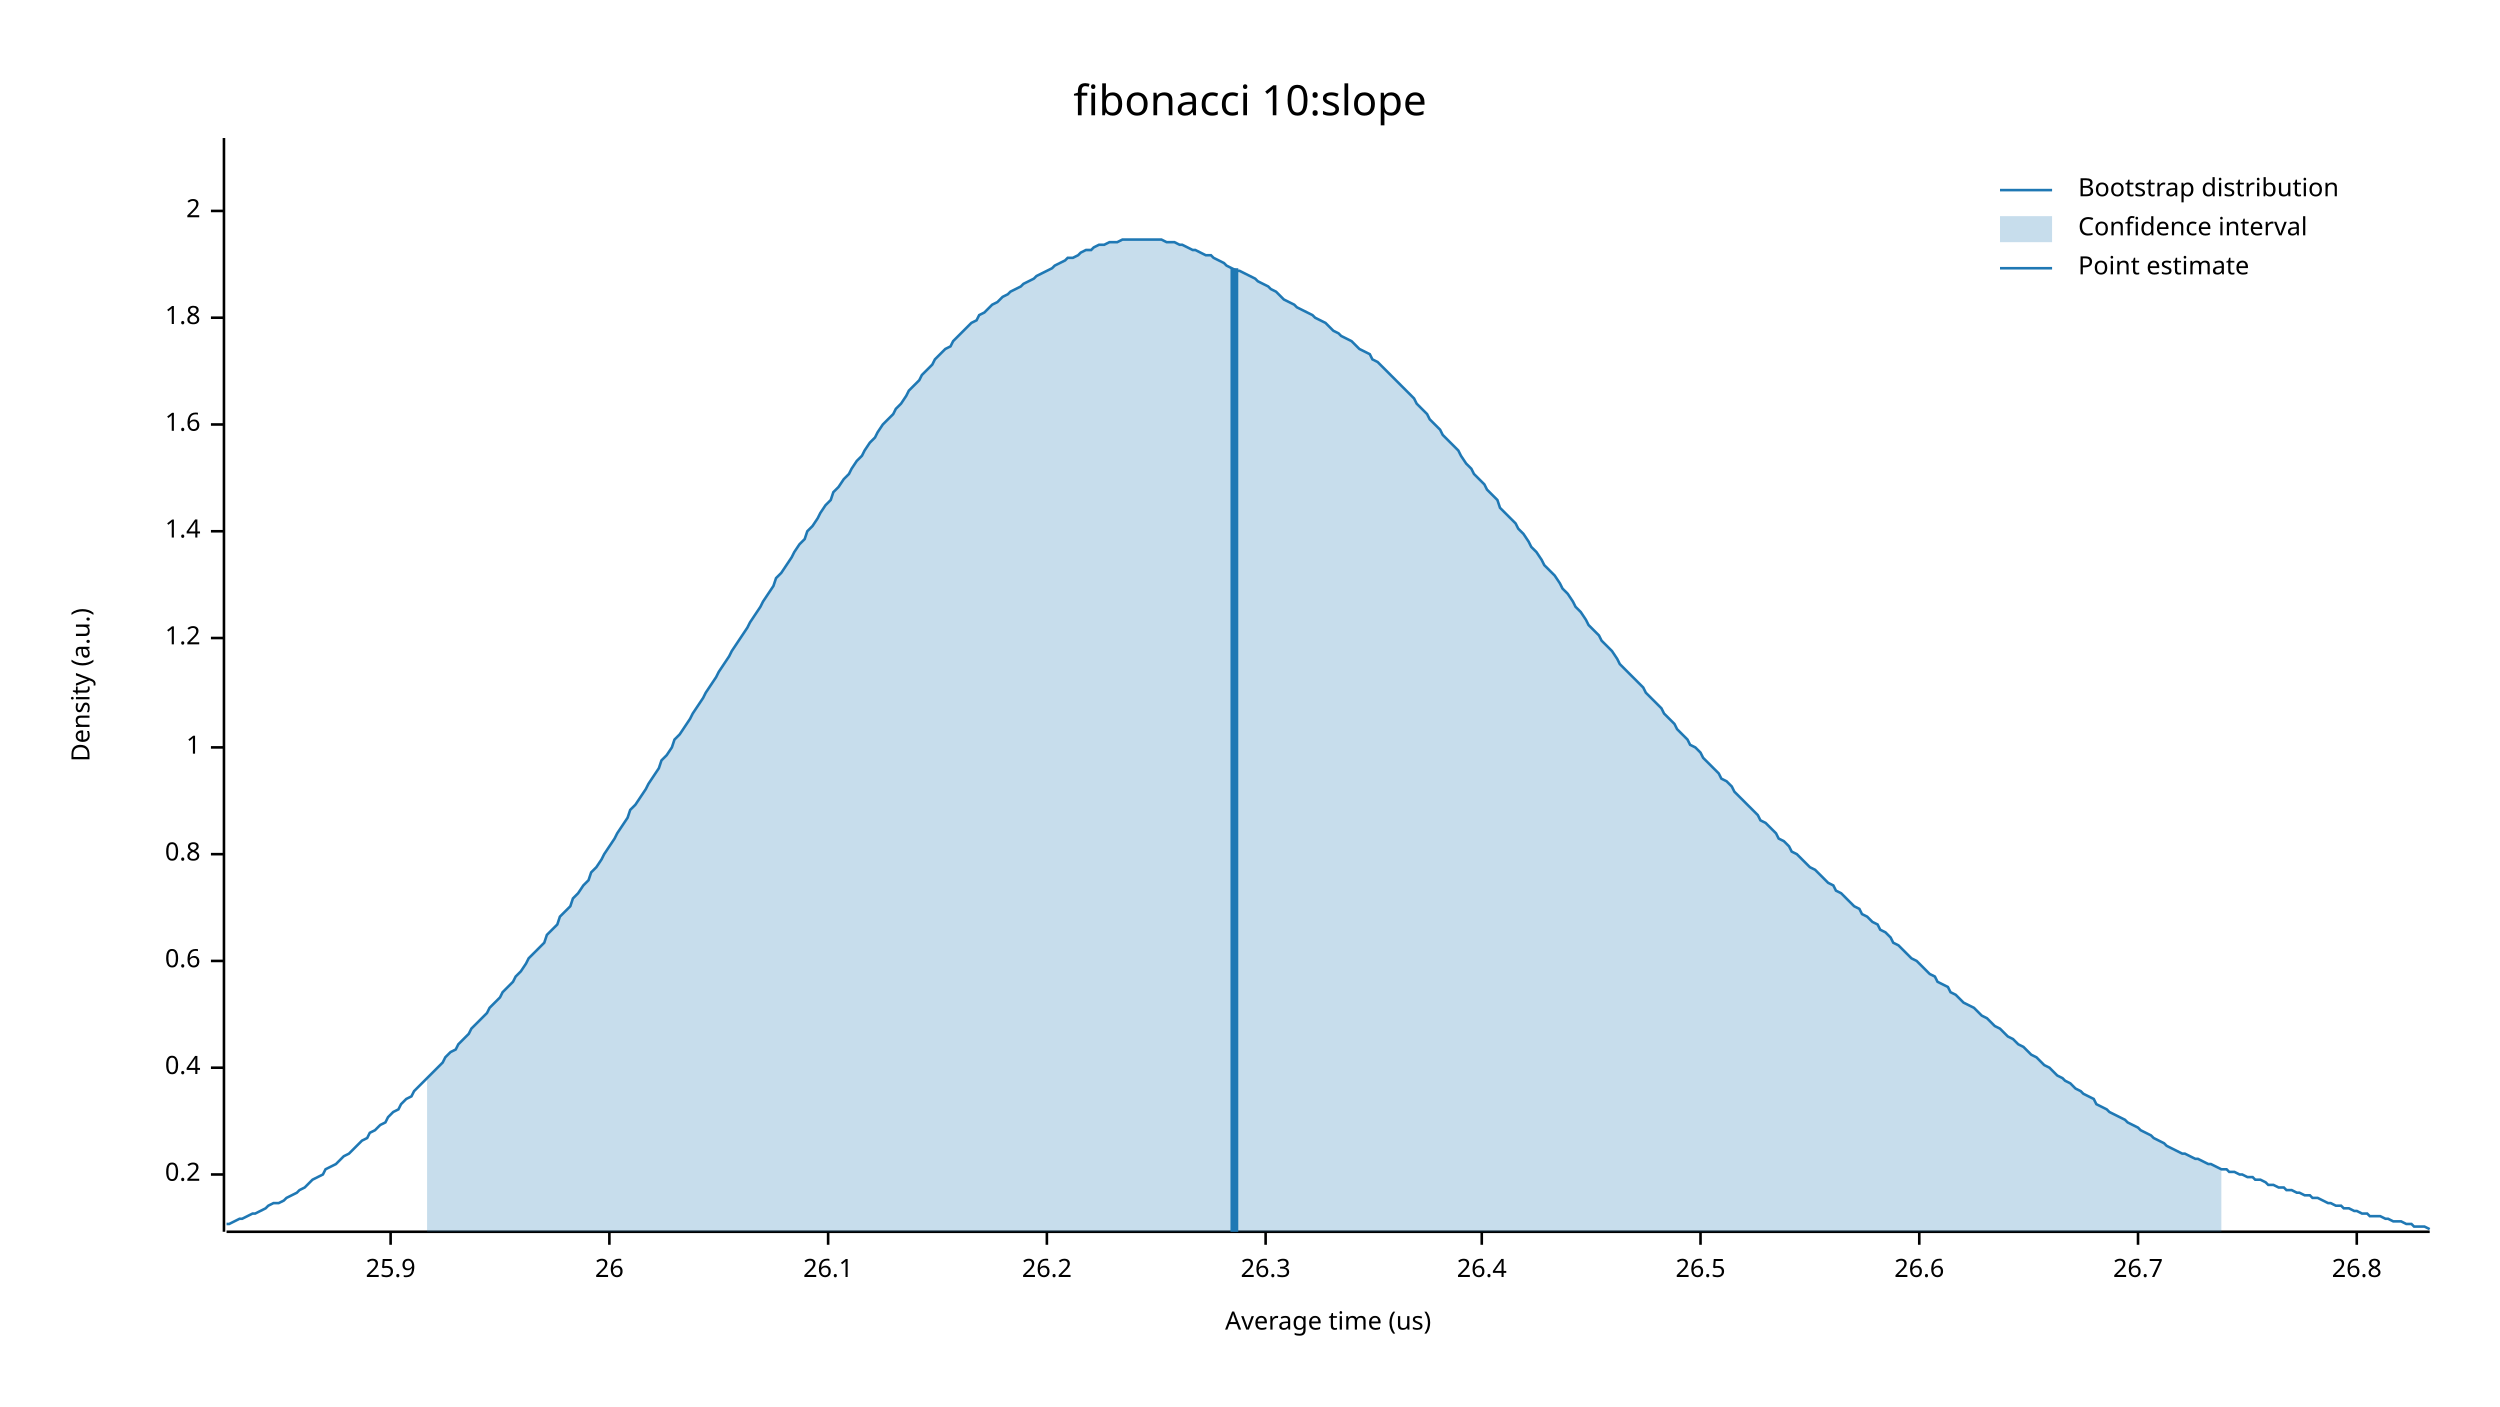
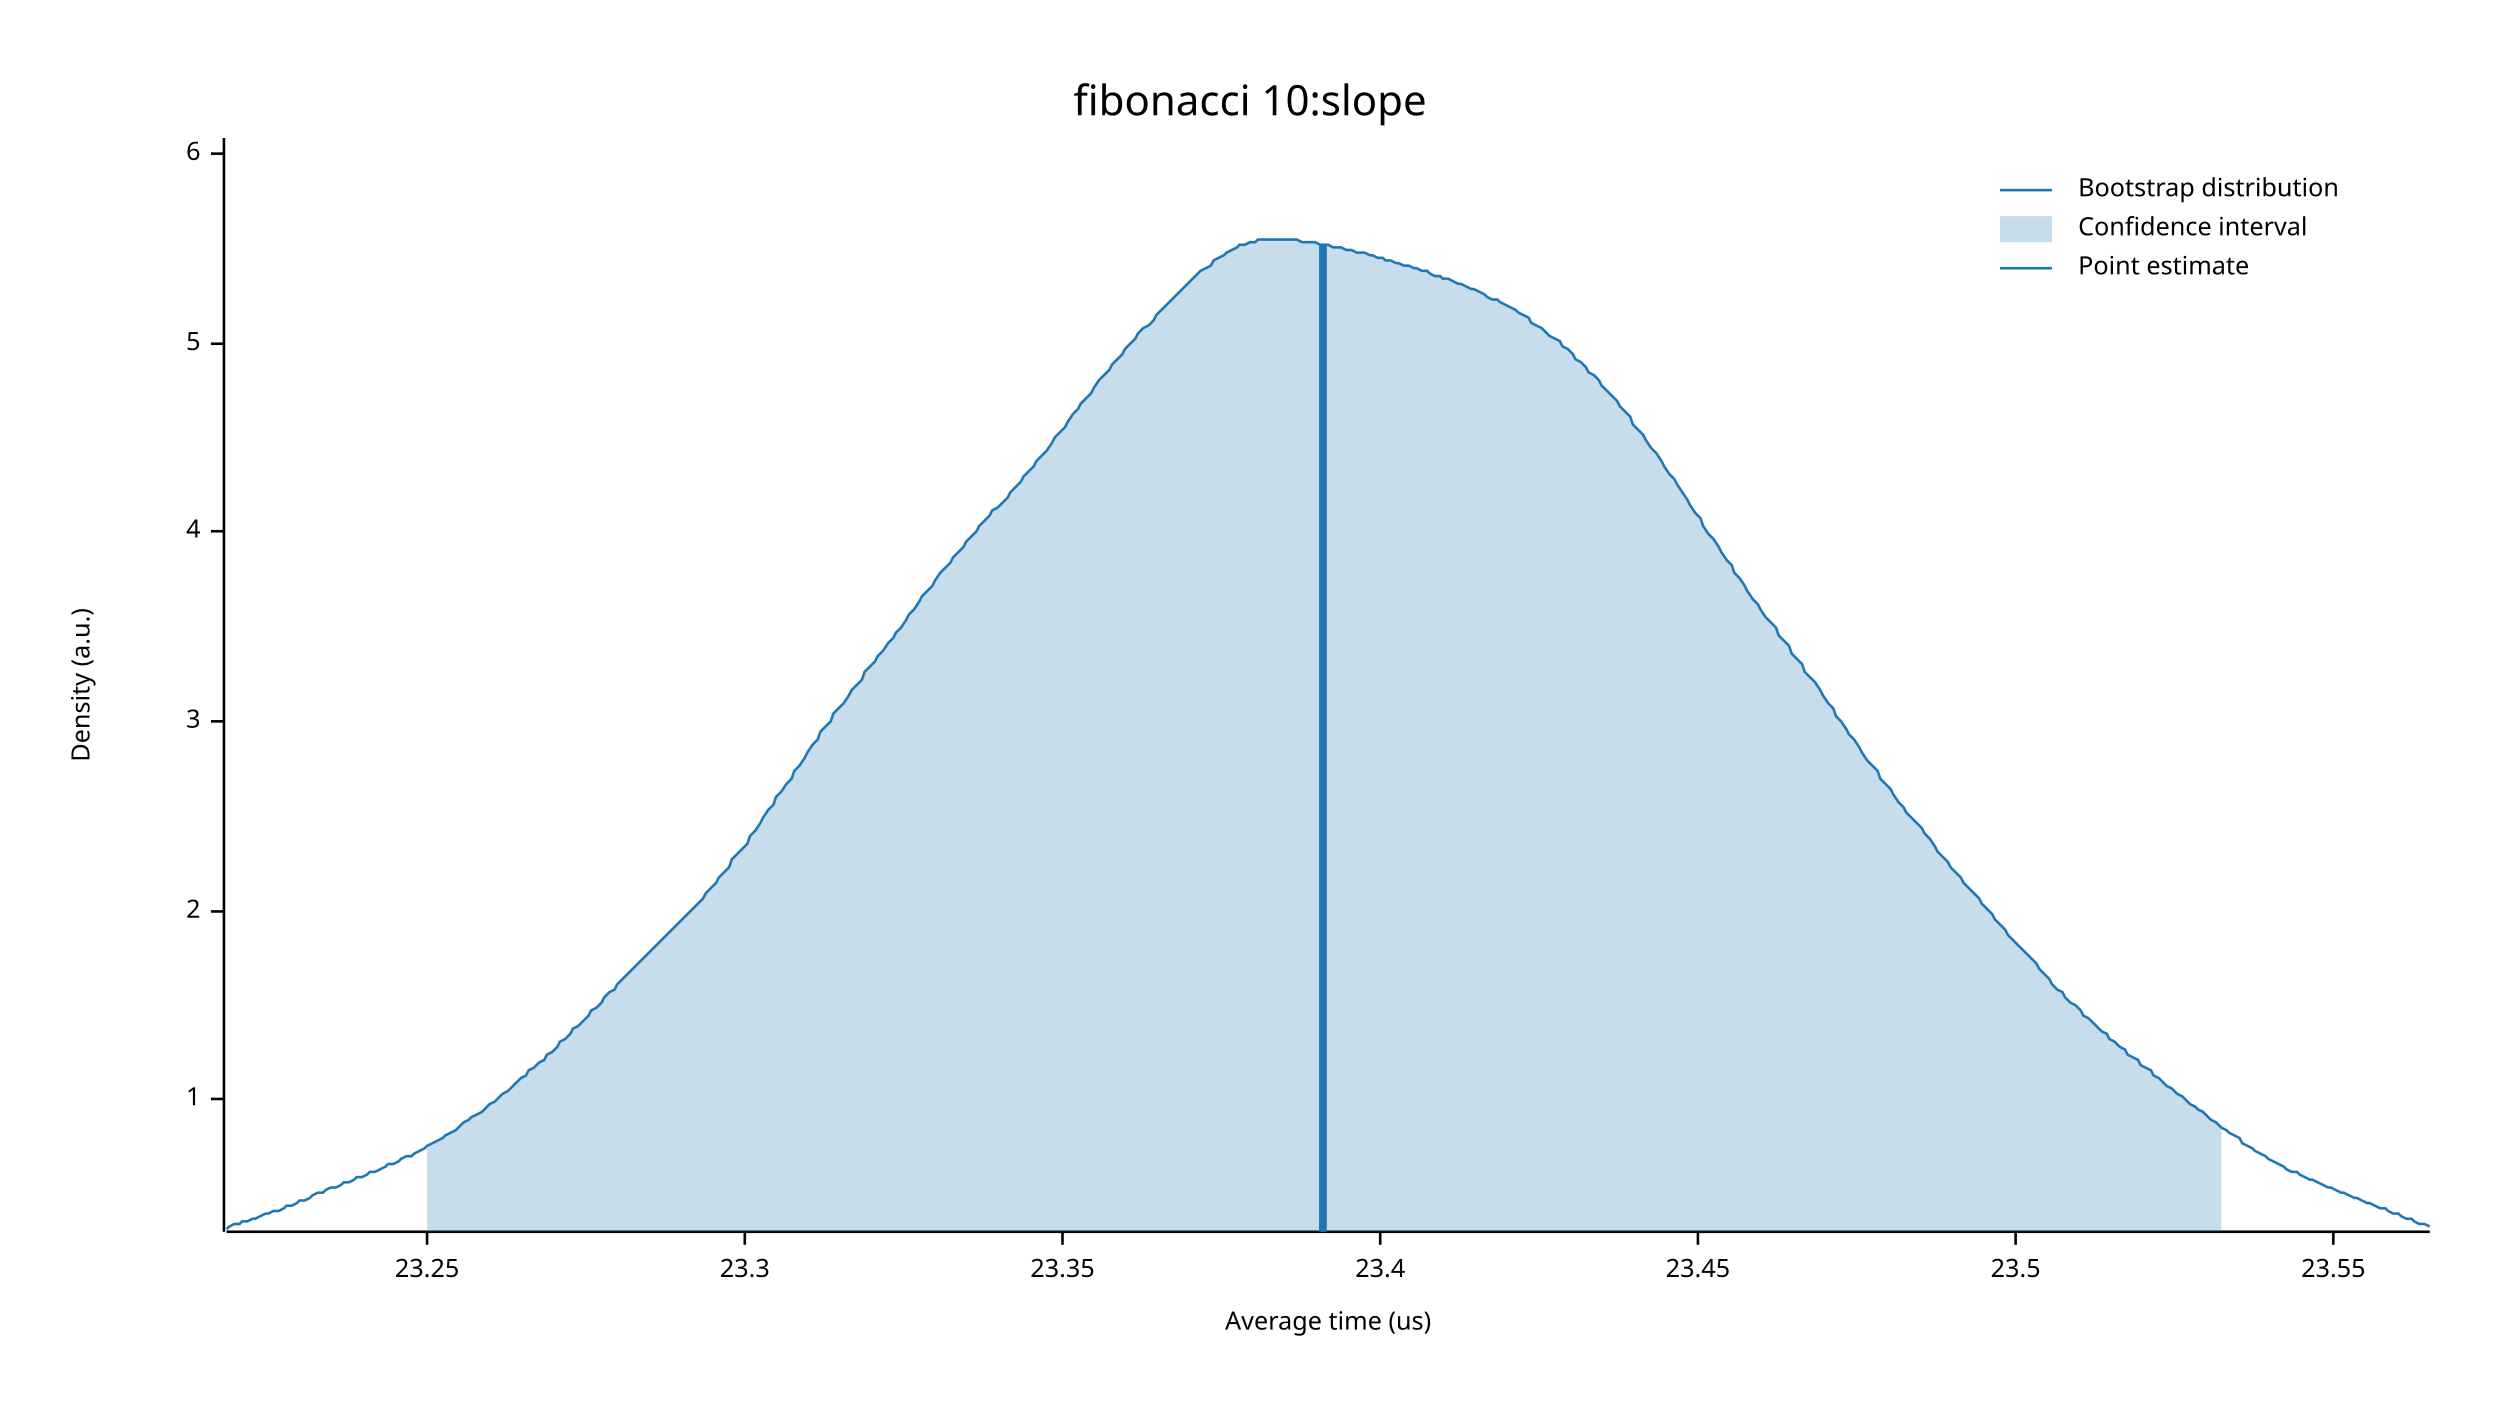
<svg xmlns="http://www.w3.org/2000/svg" width="960" height="540">
  <text x="480" y="32" dy="0.76em" text-anchor="middle" font-family="sans-serif" font-size="16.129" opacity="1" fill="#000000">
fibonacci 10:slope
</text>
  <text x="27" y="263" dy="0.76em" text-anchor="middle" font-family="sans-serif" font-size="9.677" opacity="1" fill="#000000" transform="rotate(270, 27, 263)">
Density (a.u.)
</text>
  <text x="510" y="513" dy="-0.5ex" text-anchor="middle" font-family="sans-serif" font-size="9.677" opacity="1" fill="#000000">
Average time (us)
</text>
  <polyline fill="none" opacity="1" stroke="#000000" stroke-width="1" points="86,53 86,473 " />
-   <text x="77" y="451" dy="0.5ex" text-anchor="end" font-family="sans-serif" font-size="9.677" opacity="1" fill="#000000">
- 0.2
- </text>
-   <polyline fill="none" opacity="1" stroke="#000000" stroke-width="1" points="81,451 86,451 " />
-   <text x="77" y="410" dy="0.5ex" text-anchor="end" font-family="sans-serif" font-size="9.677" opacity="1" fill="#000000">
- 0.4
- </text>
-   <polyline fill="none" opacity="1" stroke="#000000" stroke-width="1" points="81,410 86,410 " />
-   <text x="77" y="369" dy="0.5ex" text-anchor="end" font-family="sans-serif" font-size="9.677" opacity="1" fill="#000000">
- 0.6
- </text>
-   <polyline fill="none" opacity="1" stroke="#000000" stroke-width="1" points="81,369 86,369 " />
-   <text x="77" y="328" dy="0.5ex" text-anchor="end" font-family="sans-serif" font-size="9.677" opacity="1" fill="#000000">
- 0.8
- </text>
-   <polyline fill="none" opacity="1" stroke="#000000" stroke-width="1" points="81,328 86,328 " />
-   <text x="77" y="287" dy="0.5ex" text-anchor="end" font-family="sans-serif" font-size="9.677" opacity="1" fill="#000000">
+   <text x="77" y="422" dy="0.5ex" text-anchor="end" font-family="sans-serif" font-size="9.677" opacity="1" fill="#000000">
1
</text>
-   <polyline fill="none" opacity="1" stroke="#000000" stroke-width="1" points="81,287 86,287 " />
-   <text x="77" y="245" dy="0.5ex" text-anchor="end" font-family="sans-serif" font-size="9.677" opacity="1" fill="#000000">
- 1.2
+   <polyline fill="none" opacity="1" stroke="#000000" stroke-width="1" points="81,422 86,422 " />
+   <text x="77" y="350" dy="0.5ex" text-anchor="end" font-family="sans-serif" font-size="9.677" opacity="1" fill="#000000">
+ 2
</text>
-   <polyline fill="none" opacity="1" stroke="#000000" stroke-width="1" points="81,245 86,245 " />
+   <polyline fill="none" opacity="1" stroke="#000000" stroke-width="1" points="81,350 86,350 " />
+   <text x="77" y="277" dy="0.5ex" text-anchor="end" font-family="sans-serif" font-size="9.677" opacity="1" fill="#000000">
+ 3
+ </text>
+   <polyline fill="none" opacity="1" stroke="#000000" stroke-width="1" points="81,277 86,277 " />
  <text x="77" y="204" dy="0.5ex" text-anchor="end" font-family="sans-serif" font-size="9.677" opacity="1" fill="#000000">
- 1.4
+ 4
</text>
  <polyline fill="none" opacity="1" stroke="#000000" stroke-width="1" points="81,204 86,204 " />
-   <text x="77" y="163" dy="0.5ex" text-anchor="end" font-family="sans-serif" font-size="9.677" opacity="1" fill="#000000">
- 1.6
+   <text x="77" y="132" dy="0.5ex" text-anchor="end" font-family="sans-serif" font-size="9.677" opacity="1" fill="#000000">
+ 5
</text>
-   <polyline fill="none" opacity="1" stroke="#000000" stroke-width="1" points="81,163 86,163 " />
-   <text x="77" y="122" dy="0.5ex" text-anchor="end" font-family="sans-serif" font-size="9.677" opacity="1" fill="#000000">
- 1.8
+   <polyline fill="none" opacity="1" stroke="#000000" stroke-width="1" points="81,132 86,132 " />
+   <text x="77" y="59" dy="0.5ex" text-anchor="end" font-family="sans-serif" font-size="9.677" opacity="1" fill="#000000">
+ 6
</text>
-   <polyline fill="none" opacity="1" stroke="#000000" stroke-width="1" points="81,122 86,122 " />
-   <text x="77" y="81" dy="0.5ex" text-anchor="end" font-family="sans-serif" font-size="9.677" opacity="1" fill="#000000">
- 2
+   <polyline fill="none" opacity="1" stroke="#000000" stroke-width="1" points="81,59 86,59 " />
+   <polyline fill="none" opacity="1" stroke="#000000" stroke-width="1" points="87,473 933,473 " />
+   <text x="164" y="483" dy="0.76em" text-anchor="middle" font-family="sans-serif" font-size="9.677" opacity="1" fill="#000000">
+ 23.25
</text>
-   <polyline fill="none" opacity="1" stroke="#000000" stroke-width="1" points="81,81 86,81 " />
-   <polyline fill="none" opacity="1" stroke="#000000" stroke-width="1" points="87,473 933,473 " />
-   <text x="150" y="483" dy="0.76em" text-anchor="middle" font-family="sans-serif" font-size="9.677" opacity="1" fill="#000000">
- 25.9
+   <polyline fill="none" opacity="1" stroke="#000000" stroke-width="1" points="164,473 164,478 " />
+   <text x="286" y="483" dy="0.76em" text-anchor="middle" font-family="sans-serif" font-size="9.677" opacity="1" fill="#000000">
+ 23.3
</text>
-   <polyline fill="none" opacity="1" stroke="#000000" stroke-width="1" points="150,473 150,478 " />
-   <text x="234" y="483" dy="0.76em" text-anchor="middle" font-family="sans-serif" font-size="9.677" opacity="1" fill="#000000">
- 26
+   <polyline fill="none" opacity="1" stroke="#000000" stroke-width="1" points="286,473 286,478 " />
+   <text x="408" y="483" dy="0.76em" text-anchor="middle" font-family="sans-serif" font-size="9.677" opacity="1" fill="#000000">
+ 23.35
</text>
-   <polyline fill="none" opacity="1" stroke="#000000" stroke-width="1" points="234,473 234,478 " />
-   <text x="318" y="483" dy="0.76em" text-anchor="middle" font-family="sans-serif" font-size="9.677" opacity="1" fill="#000000">
- 26.1
+   <polyline fill="none" opacity="1" stroke="#000000" stroke-width="1" points="408,473 408,478 " />
+   <text x="530" y="483" dy="0.76em" text-anchor="middle" font-family="sans-serif" font-size="9.677" opacity="1" fill="#000000">
+ 23.4
</text>
-   <polyline fill="none" opacity="1" stroke="#000000" stroke-width="1" points="318,473 318,478 " />
-   <text x="402" y="483" dy="0.76em" text-anchor="middle" font-family="sans-serif" font-size="9.677" opacity="1" fill="#000000">
- 26.2
+   <polyline fill="none" opacity="1" stroke="#000000" stroke-width="1" points="530,473 530,478 " />
+   <text x="652" y="483" dy="0.76em" text-anchor="middle" font-family="sans-serif" font-size="9.677" opacity="1" fill="#000000">
+ 23.45
</text>
-   <polyline fill="none" opacity="1" stroke="#000000" stroke-width="1" points="402,473 402,478 " />
-   <text x="486" y="483" dy="0.76em" text-anchor="middle" font-family="sans-serif" font-size="9.677" opacity="1" fill="#000000">
- 26.3
+   <polyline fill="none" opacity="1" stroke="#000000" stroke-width="1" points="652,473 652,478 " />
+   <text x="774" y="483" dy="0.76em" text-anchor="middle" font-family="sans-serif" font-size="9.677" opacity="1" fill="#000000">
+ 23.5
</text>
-   <polyline fill="none" opacity="1" stroke="#000000" stroke-width="1" points="486,473 486,478 " />
-   <text x="569" y="483" dy="0.76em" text-anchor="middle" font-family="sans-serif" font-size="9.677" opacity="1" fill="#000000">
- 26.4
+   <polyline fill="none" opacity="1" stroke="#000000" stroke-width="1" points="774,473 774,478 " />
+   <text x="896" y="483" dy="0.76em" text-anchor="middle" font-family="sans-serif" font-size="9.677" opacity="1" fill="#000000">
+ 23.55
</text>
-   <polyline fill="none" opacity="1" stroke="#000000" stroke-width="1" points="569,473 569,478 " />
-   <text x="653" y="483" dy="0.76em" text-anchor="middle" font-family="sans-serif" font-size="9.677" opacity="1" fill="#000000">
- 26.5
- </text>
-   <polyline fill="none" opacity="1" stroke="#000000" stroke-width="1" points="653,473 653,478 " />
-   <text x="737" y="483" dy="0.76em" text-anchor="middle" font-family="sans-serif" font-size="9.677" opacity="1" fill="#000000">
- 26.6
- </text>
-   <polyline fill="none" opacity="1" stroke="#000000" stroke-width="1" points="737,473 737,478 " />
-   <text x="821" y="483" dy="0.76em" text-anchor="middle" font-family="sans-serif" font-size="9.677" opacity="1" fill="#000000">
- 26.7
- </text>
-   <polyline fill="none" opacity="1" stroke="#000000" stroke-width="1" points="821,473 821,478 " />
-   <text x="905" y="483" dy="0.76em" text-anchor="middle" font-family="sans-serif" font-size="9.677" opacity="1" fill="#000000">
- 26.8
- </text>
-   <polyline fill="none" opacity="1" stroke="#000000" stroke-width="1" points="905,473 905,478 " />
-   <polyline fill="none" opacity="1" stroke="#1F78B4" stroke-width="1" points="87,470 88,470 90,469 92,468 93,468 95,467 97,466 98,466 100,465 102,464 103,463 105,462 107,462 109,461 110,460 112,459 114,458 115,457 117,456 119,454 120,453 122,452 124,451 125,449 127,448 129,447 131,445 132,444 134,443 136,441 137,440 139,438 141,437 142,435 144,434 146,432 148,431 149,429 151,427 153,426 154,424 156,422 158,421 159,419 161,417 163,415 164,414 166,412 168,410 170,408 171,406 173,404 175,403 176,401 178,399 180,397 181,395 183,393 185,391 187,389 188,387 190,385 192,383 193,381 195,379 197,377 198,375 200,373 202,370 203,368 205,366 207,364 209,362 210,359 212,357 214,355 215,352 217,350 219,348 220,345 222,343 224,340 226,338 227,335 229,333 231,330 232,328 234,325 236,322 237,320 239,317 241,314 242,311 244,309 246,306 248,303 249,301 251,298 253,295 254,292 256,290 258,287 259,284 261,282 263,279 265,276 266,274 268,271 270,268 271,266 273,263 275,260 276,258 278,255 280,252 281,250 283,247 285,244 287,241 288,239 290,236 292,233 293,231 295,228 297,225 298,222 300,220 302,217 304,214 305,212 307,209 309,207 310,204 312,202 314,199 315,197 317,194 319,192 320,189 322,187 324,184 326,182 327,180 329,177 331,175 332,173 334,170 336,168 337,166 339,163 341,161 343,159 344,157 346,155 348,152 349,150 351,148 353,146 354,144 356,142 358,140 359,138 361,136 363,134 365,133 366,131 368,129 370,127 371,126 373,124 375,123 376,121 378,120 380,118 381,117 383,116 385,114 387,113 388,112 390,111 392,110 393,109 395,108 397,107 398,106 400,105 402,104 404,103 405,102 407,101 409,100 410,99 412,99 414,98 415,97 417,96 419,96 420,95 422,94 424,94 426,93 427,93 429,93 431,92 432,92 434,92 436,92 437,92 439,92 441,92 443,92 444,92 446,92 448,93 449,93 451,93 453,94 454,94 456,95 458,96 459,96 461,97 463,98 465,98 466,99 468,100 470,101 471,102 473,103 475,104 476,104 478,105 480,106 482,107 483,108 485,109 487,110 488,111 490,112 492,114 493,115 495,116 497,117 498,118 500,119 502,120 504,121 505,122 507,123 509,124 510,125 512,127 514,128 515,129 517,130 519,131 521,133 522,134 524,135 526,136 527,138 529,139 531,141 532,142 534,144 536,146 537,147 539,149 541,151 543,153 544,155 546,157 548,159 549,161 551,163 553,165 554,167 556,169 558,171 560,173 561,175 563,178 565,180 566,182 568,184 570,186 571,188 573,190 575,192 576,195 578,197 580,199 582,201 583,203 585,205 587,208 588,210 590,212 592,215 593,217 595,219 597,221 599,224 600,226 602,228 604,231 605,233 607,235 609,238 610,240 612,242 614,244 615,246 617,248 619,250 621,253 622,255 624,257 626,259 627,260 629,262 631,264 632,266 634,268 636,270 638,272 639,274 641,276 643,278 644,280 646,282 648,284 649,286 651,287 653,289 654,291 656,293 658,295 660,297 661,299 663,300 665,302 666,304 668,306 670,308 671,309 673,311 675,313 676,315 678,316 680,318 682,320 683,322 685,323 687,325 688,327 690,328 692,330 693,331 695,333 697,334 699,336 700,337 702,339 704,340 705,342 707,343 709,345 710,346 712,348 714,349 715,351 717,352 719,354 721,355 722,357 724,358 726,360 727,362 729,363 731,365 732,366 734,368 736,369 738,371 739,372 741,374 743,375 744,377 746,378 748,379 749,381 751,382 753,384 754,385 756,386 758,387 760,389 761,390 763,391 765,393 766,394 768,395 770,397 771,398 773,399 775,401 777,402 778,403 780,405 782,406 783,407 785,409 787,410 788,411 790,413 792,414 793,415 795,416 797,418 799,419 800,420 802,421 804,422 805,424 807,425 809,426 810,427 812,428 814,429 816,430 817,431 819,432 821,433 822,434 824,435 826,436 827,437 829,438 831,439 832,440 834,441 836,442 838,443 839,443 841,444 843,445 844,445 846,446 848,447 849,447 851,448 853,449 855,449 856,450 858,450 860,451 861,451 863,452 865,452 866,453 868,453 870,454 871,455 873,455 875,456 877,456 878,457 880,457 882,458 883,458 885,459 887,459 888,460 890,460 892,461 894,462 895,462 897,463 899,463 900,464 902,464 904,465 905,465 907,466 909,466 910,467 912,467 914,467 916,468 917,468 919,469 921,469 922,469 924,470 926,470 927,471 929,471 931,471 933,472 " />
-   <polygon opacity="0.25" fill="#1F78B4" points="164,414 166,412 168,410 170,408 171,406 173,404 175,403 176,401 178,399 180,397 181,395 183,393 185,391 187,389 188,387 190,385 192,383 193,381 195,379 197,377 198,375 200,373 202,370 203,368 205,366 207,364 209,362 210,359 212,357 214,355 215,352 217,350 219,348 220,345 222,343 224,340 226,338 227,335 229,333 231,330 232,328 234,325 236,322 237,320 239,317 241,314 242,311 244,309 246,306 248,303 249,301 251,298 253,295 254,292 256,290 258,287 259,284 261,282 263,279 265,276 266,274 268,271 270,268 271,266 273,263 275,260 276,258 278,255 280,252 281,250 283,247 285,244 287,241 288,239 290,236 292,233 293,231 295,228 297,225 298,222 300,220 302,217 304,214 305,212 307,209 309,207 310,204 312,202 314,199 315,197 317,194 319,192 320,189 322,187 324,184 326,182 327,180 329,177 331,175 332,173 334,170 336,168 337,166 339,163 341,161 343,159 344,157 346,155 348,152 349,150 351,148 353,146 354,144 356,142 358,140 359,138 361,136 363,134 365,133 366,131 368,129 370,127 371,126 373,124 375,123 376,121 378,120 380,118 381,117 383,116 385,114 387,113 388,112 390,111 392,110 393,109 395,108 397,107 398,106 400,105 402,104 404,103 405,102 407,101 409,100 410,99 412,99 414,98 415,97 417,96 419,96 420,95 422,94 424,94 426,93 427,93 429,93 431,92 432,92 434,92 436,92 437,92 439,92 441,92 443,92 444,92 446,92 448,93 449,93 451,93 453,94 454,94 456,95 458,96 459,96 461,97 463,98 465,98 466,99 468,100 470,101 471,102 473,103 475,104 476,104 478,105 480,106 482,107 483,108 485,109 487,110 488,111 490,112 492,114 493,115 495,116 497,117 498,118 500,119 502,120 504,121 505,122 507,123 509,124 510,125 512,127 514,128 515,129 517,130 519,131 521,133 522,134 524,135 526,136 527,138 529,139 531,141 532,142 534,144 536,146 537,147 539,149 541,151 543,153 544,155 546,157 548,159 549,161 551,163 553,165 554,167 556,169 558,171 560,173 561,175 563,178 565,180 566,182 568,184 570,186 571,188 573,190 575,192 576,195 578,197 580,199 582,201 583,203 585,205 587,208 588,210 590,212 592,215 593,217 595,219 597,221 599,224 600,226 602,228 604,231 605,233 607,235 609,238 610,240 612,242 614,244 615,246 617,248 619,250 621,253 622,255 624,257 626,259 627,260 629,262 631,264 632,266 634,268 636,270 638,272 639,274 641,276 643,278 644,280 646,282 648,284 649,286 651,287 653,289 654,291 656,293 658,295 660,297 661,299 663,300 665,302 666,304 668,306 670,308 671,309 673,311 675,313 676,315 678,316 680,318 682,320 683,322 685,323 687,325 688,327 690,328 692,330 693,331 695,333 697,334 699,336 700,337 702,339 704,340 705,342 707,343 709,345 710,346 712,348 714,349 715,351 717,352 719,354 721,355 722,357 724,358 726,360 727,362 729,363 731,365 732,366 734,368 736,369 738,371 739,372 741,374 743,375 744,377 746,378 748,379 749,381 751,382 753,384 754,385 756,386 758,387 760,389 761,390 763,391 765,393 766,394 768,395 770,397 771,398 773,399 775,401 777,402 778,403 780,405 782,406 783,407 785,409 787,410 788,411 790,413 792,414 793,415 795,416 797,418 799,419 800,420 802,421 804,422 805,424 807,425 809,426 810,427 812,428 814,429 816,430 817,431 819,432 821,433 822,434 824,435 826,436 827,437 829,438 831,439 832,440 834,441 836,442 838,443 839,443 841,444 843,445 844,445 846,446 848,447 849,447 851,448 853,449 853,473 164,473 " />
-   <polyline fill="none" opacity="1" stroke="#1F78B4" stroke-width="3" points="474,473 474,103 " />
+   <polyline fill="none" opacity="1" stroke="#000000" stroke-width="1" points="896,473 896,478 " />
+   <polyline fill="none" opacity="1" stroke="#1F78B4" stroke-width="1" points="87,472 88,471 90,470 92,470 93,469 95,469 97,468 98,468 100,467 102,466 103,466 105,465 107,465 109,464 110,463 112,463 114,462 115,461 117,461 119,460 120,459 122,458 124,458 125,457 127,456 129,456 131,455 132,454 134,454 136,453 137,452 139,452 141,451 142,450 144,450 146,449 148,448 149,447 151,447 153,446 154,445 156,444 158,444 159,443 161,442 163,441 164,440 166,439 168,438 170,437 171,436 173,435 175,434 176,433 178,431 180,430 181,429 183,428 185,427 187,425 188,424 190,423 192,421 193,420 195,419 197,417 198,416 200,414 202,413 203,411 205,410 207,408 209,407 210,405 212,404 214,402 215,400 217,399 219,397 220,395 222,394 224,392 226,390 227,388 229,387 231,385 232,383 234,381 236,380 237,378 239,376 241,374 242,373 244,371 246,369 248,367 249,366 251,364 253,362 254,361 256,359 258,357 259,356 261,354 263,352 265,350 266,349 268,347 270,345 271,343 273,341 275,339 276,337 278,335 280,333 281,330 283,328 285,326 287,324 288,321 290,319 292,316 293,314 295,311 297,309 298,306 300,304 302,301 304,299 305,296 307,294 309,291 310,289 312,286 314,284 315,281 317,279 319,277 320,274 322,272 324,270 326,267 327,265 329,263 331,261 332,258 334,256 336,254 337,252 339,250 341,247 343,245 344,243 346,241 348,238 349,236 351,234 353,231 354,229 356,227 358,225 359,223 361,220 363,218 365,216 366,214 368,212 370,210 371,208 373,206 375,204 376,202 378,200 380,198 381,196 383,195 385,193 387,191 388,189 390,187 392,185 393,183 395,181 397,179 398,177 400,175 402,173 404,170 405,168 407,166 409,164 410,162 412,159 414,157 415,155 417,153 419,151 420,149 422,146 424,144 426,142 427,140 429,138 431,136 432,134 434,132 436,130 437,128 439,126 441,125 443,123 444,121 446,119 448,117 449,116 451,114 453,112 454,111 456,109 458,107 459,106 461,104 463,103 465,102 466,100 468,99 470,98 471,97 473,96 475,95 476,94 478,94 480,93 482,93 483,92 485,92 487,92 488,92 490,92 492,92 493,92 495,92 497,92 498,92 500,93 502,93 504,93 505,93 507,94 509,94 510,94 512,95 514,95 515,95 517,96 519,96 521,97 522,97 524,97 526,98 527,98 529,99 531,99 532,100 534,100 536,101 537,101 539,102 541,102 543,103 544,103 546,104 548,104 549,105 551,106 553,106 554,107 556,107 558,108 560,109 561,109 563,110 565,111 566,111 568,112 570,113 571,114 573,115 575,115 576,116 578,117 580,118 582,119 583,120 585,121 587,122 588,124 590,125 592,126 593,127 595,129 597,130 599,131 600,133 602,134 604,136 605,138 607,139 609,141 610,143 612,144 614,146 615,148 617,150 619,152 621,154 622,156 624,158 626,160 627,163 629,165 631,167 632,169 634,172 636,174 638,177 639,179 641,182 643,184 644,186 646,189 648,192 649,194 651,197 653,199 654,202 656,205 658,207 660,210 661,212 663,215 665,217 666,220 668,222 670,225 671,227 673,230 675,232 676,234 678,237 680,239 682,241 683,244 685,246 687,248 688,251 690,253 692,255 693,258 695,260 697,262 699,265 700,267 702,270 704,272 705,275 707,277 709,280 710,282 712,284 714,287 715,289 717,292 719,294 721,296 722,299 724,301 726,303 727,305 729,308 731,310 732,312 734,314 736,316 738,318 739,320 741,322 743,325 744,327 746,329 748,331 749,333 751,335 753,337 754,339 756,341 758,343 760,345 761,347 763,349 765,351 766,353 768,355 770,357 771,359 773,361 775,363 777,365 778,366 780,368 782,370 783,372 785,374 787,376 788,378 790,380 792,381 793,383 795,385 797,386 799,388 800,390 802,391 804,393 805,394 807,396 809,397 810,399 812,400 814,402 816,403 817,405 819,406 821,407 822,409 824,410 826,411 827,413 829,414 831,416 832,417 834,418 836,420 838,421 839,422 841,424 843,425 844,426 846,427 848,429 849,430 851,431 853,433 855,434 856,435 858,436 860,437 861,439 863,440 865,441 866,442 868,443 870,444 871,445 873,446 875,447 877,448 878,449 880,450 882,450 883,451 885,452 887,453 888,453 890,454 892,455 894,456 895,456 897,457 899,458 900,458 902,459 904,460 905,460 907,461 909,462 910,462 912,463 914,464 916,464 917,465 919,466 921,466 922,467 924,468 926,468 927,469 929,470 931,470 933,471 " />
+   <polygon opacity="0.25" fill="#1F78B4" points="164,440 166,439 168,438 170,437 171,436 173,435 175,434 176,433 178,431 180,430 181,429 183,428 185,427 187,425 188,424 190,423 192,421 193,420 195,419 197,417 198,416 200,414 202,413 203,411 205,410 207,408 209,407 210,405 212,404 214,402 215,400 217,399 219,397 220,395 222,394 224,392 226,390 227,388 229,387 231,385 232,383 234,381 236,380 237,378 239,376 241,374 242,373 244,371 246,369 248,367 249,366 251,364 253,362 254,361 256,359 258,357 259,356 261,354 263,352 265,350 266,349 268,347 270,345 271,343 273,341 275,339 276,337 278,335 280,333 281,330 283,328 285,326 287,324 288,321 290,319 292,316 293,314 295,311 297,309 298,306 300,304 302,301 304,299 305,296 307,294 309,291 310,289 312,286 314,284 315,281 317,279 319,277 320,274 322,272 324,270 326,267 327,265 329,263 331,261 332,258 334,256 336,254 337,252 339,250 341,247 343,245 344,243 346,241 348,238 349,236 351,234 353,231 354,229 356,227 358,225 359,223 361,220 363,218 365,216 366,214 368,212 370,210 371,208 373,206 375,204 376,202 378,200 380,198 381,196 383,195 385,193 387,191 388,189 390,187 392,185 393,183 395,181 397,179 398,177 400,175 402,173 404,170 405,168 407,166 409,164 410,162 412,159 414,157 415,155 417,153 419,151 420,149 422,146 424,144 426,142 427,140 429,138 431,136 432,134 434,132 436,130 437,128 439,126 441,125 443,123 444,121 446,119 448,117 449,116 451,114 453,112 454,111 456,109 458,107 459,106 461,104 463,103 465,102 466,100 468,99 470,98 471,97 473,96 475,95 476,94 478,94 480,93 482,93 483,92 485,92 487,92 488,92 490,92 492,92 493,92 495,92 497,92 498,92 500,93 502,93 504,93 505,93 507,94 509,94 510,94 512,95 514,95 515,95 517,96 519,96 521,97 522,97 524,97 526,98 527,98 529,99 531,99 532,100 534,100 536,101 537,101 539,102 541,102 543,103 544,103 546,104 548,104 549,105 551,106 553,106 554,107 556,107 558,108 560,109 561,109 563,110 565,111 566,111 568,112 570,113 571,114 573,115 575,115 576,116 578,117 580,118 582,119 583,120 585,121 587,122 588,124 590,125 592,126 593,127 595,129 597,130 599,131 600,133 602,134 604,136 605,138 607,139 609,141 610,143 612,144 614,146 615,148 617,150 619,152 621,154 622,156 624,158 626,160 627,163 629,165 631,167 632,169 634,172 636,174 638,177 639,179 641,182 643,184 644,186 646,189 648,192 649,194 651,197 653,199 654,202 656,205 658,207 660,210 661,212 663,215 665,217 666,220 668,222 670,225 671,227 673,230 675,232 676,234 678,237 680,239 682,241 683,244 685,246 687,248 688,251 690,253 692,255 693,258 695,260 697,262 699,265 700,267 702,270 704,272 705,275 707,277 709,280 710,282 712,284 714,287 715,289 717,292 719,294 721,296 722,299 724,301 726,303 727,305 729,308 731,310 732,312 734,314 736,316 738,318 739,320 741,322 743,325 744,327 746,329 748,331 749,333 751,335 753,337 754,339 756,341 758,343 760,345 761,347 763,349 765,351 766,353 768,355 770,357 771,359 773,361 775,363 777,365 778,366 780,368 782,370 783,372 785,374 787,376 788,378 790,380 792,381 793,383 795,385 797,386 799,388 800,390 802,391 804,393 805,394 807,396 809,397 810,399 812,400 814,402 816,403 817,405 819,406 821,407 822,409 824,410 826,411 827,413 829,414 831,416 832,417 834,418 836,420 838,421 839,422 841,424 843,425 844,426 846,427 848,429 849,430 851,431 853,433 853,473 164,473 " />
+   <polyline fill="none" opacity="1" stroke="#1F78B4" stroke-width="3" points="508,473 508,94 " />
  <text x="798" y="68" dy="0.76em" text-anchor="start" font-family="sans-serif" font-size="9.677" opacity="1" fill="#000000">
Bootstrap distribution
</text>
  <text x="798" y="83" dy="0.76em" text-anchor="start" font-family="sans-serif" font-size="9.677" opacity="1" fill="#000000">
Confidence interval
</text>
  <text x="798" y="98" dy="0.76em" text-anchor="start" font-family="sans-serif" font-size="9.677" opacity="1" fill="#000000">
Point estimate
</text>
  <polyline fill="none" opacity="1" stroke="#1F78B4" stroke-width="1" points="768,73 788,73 " />
  <rect x="768" y="83" width="20" height="10" opacity="0.25" fill="#1F78B4" stroke="none" />
  <polyline fill="none" opacity="1" stroke="#1F78B4" stroke-width="1" points="768,103 788,103 " />
</svg>
